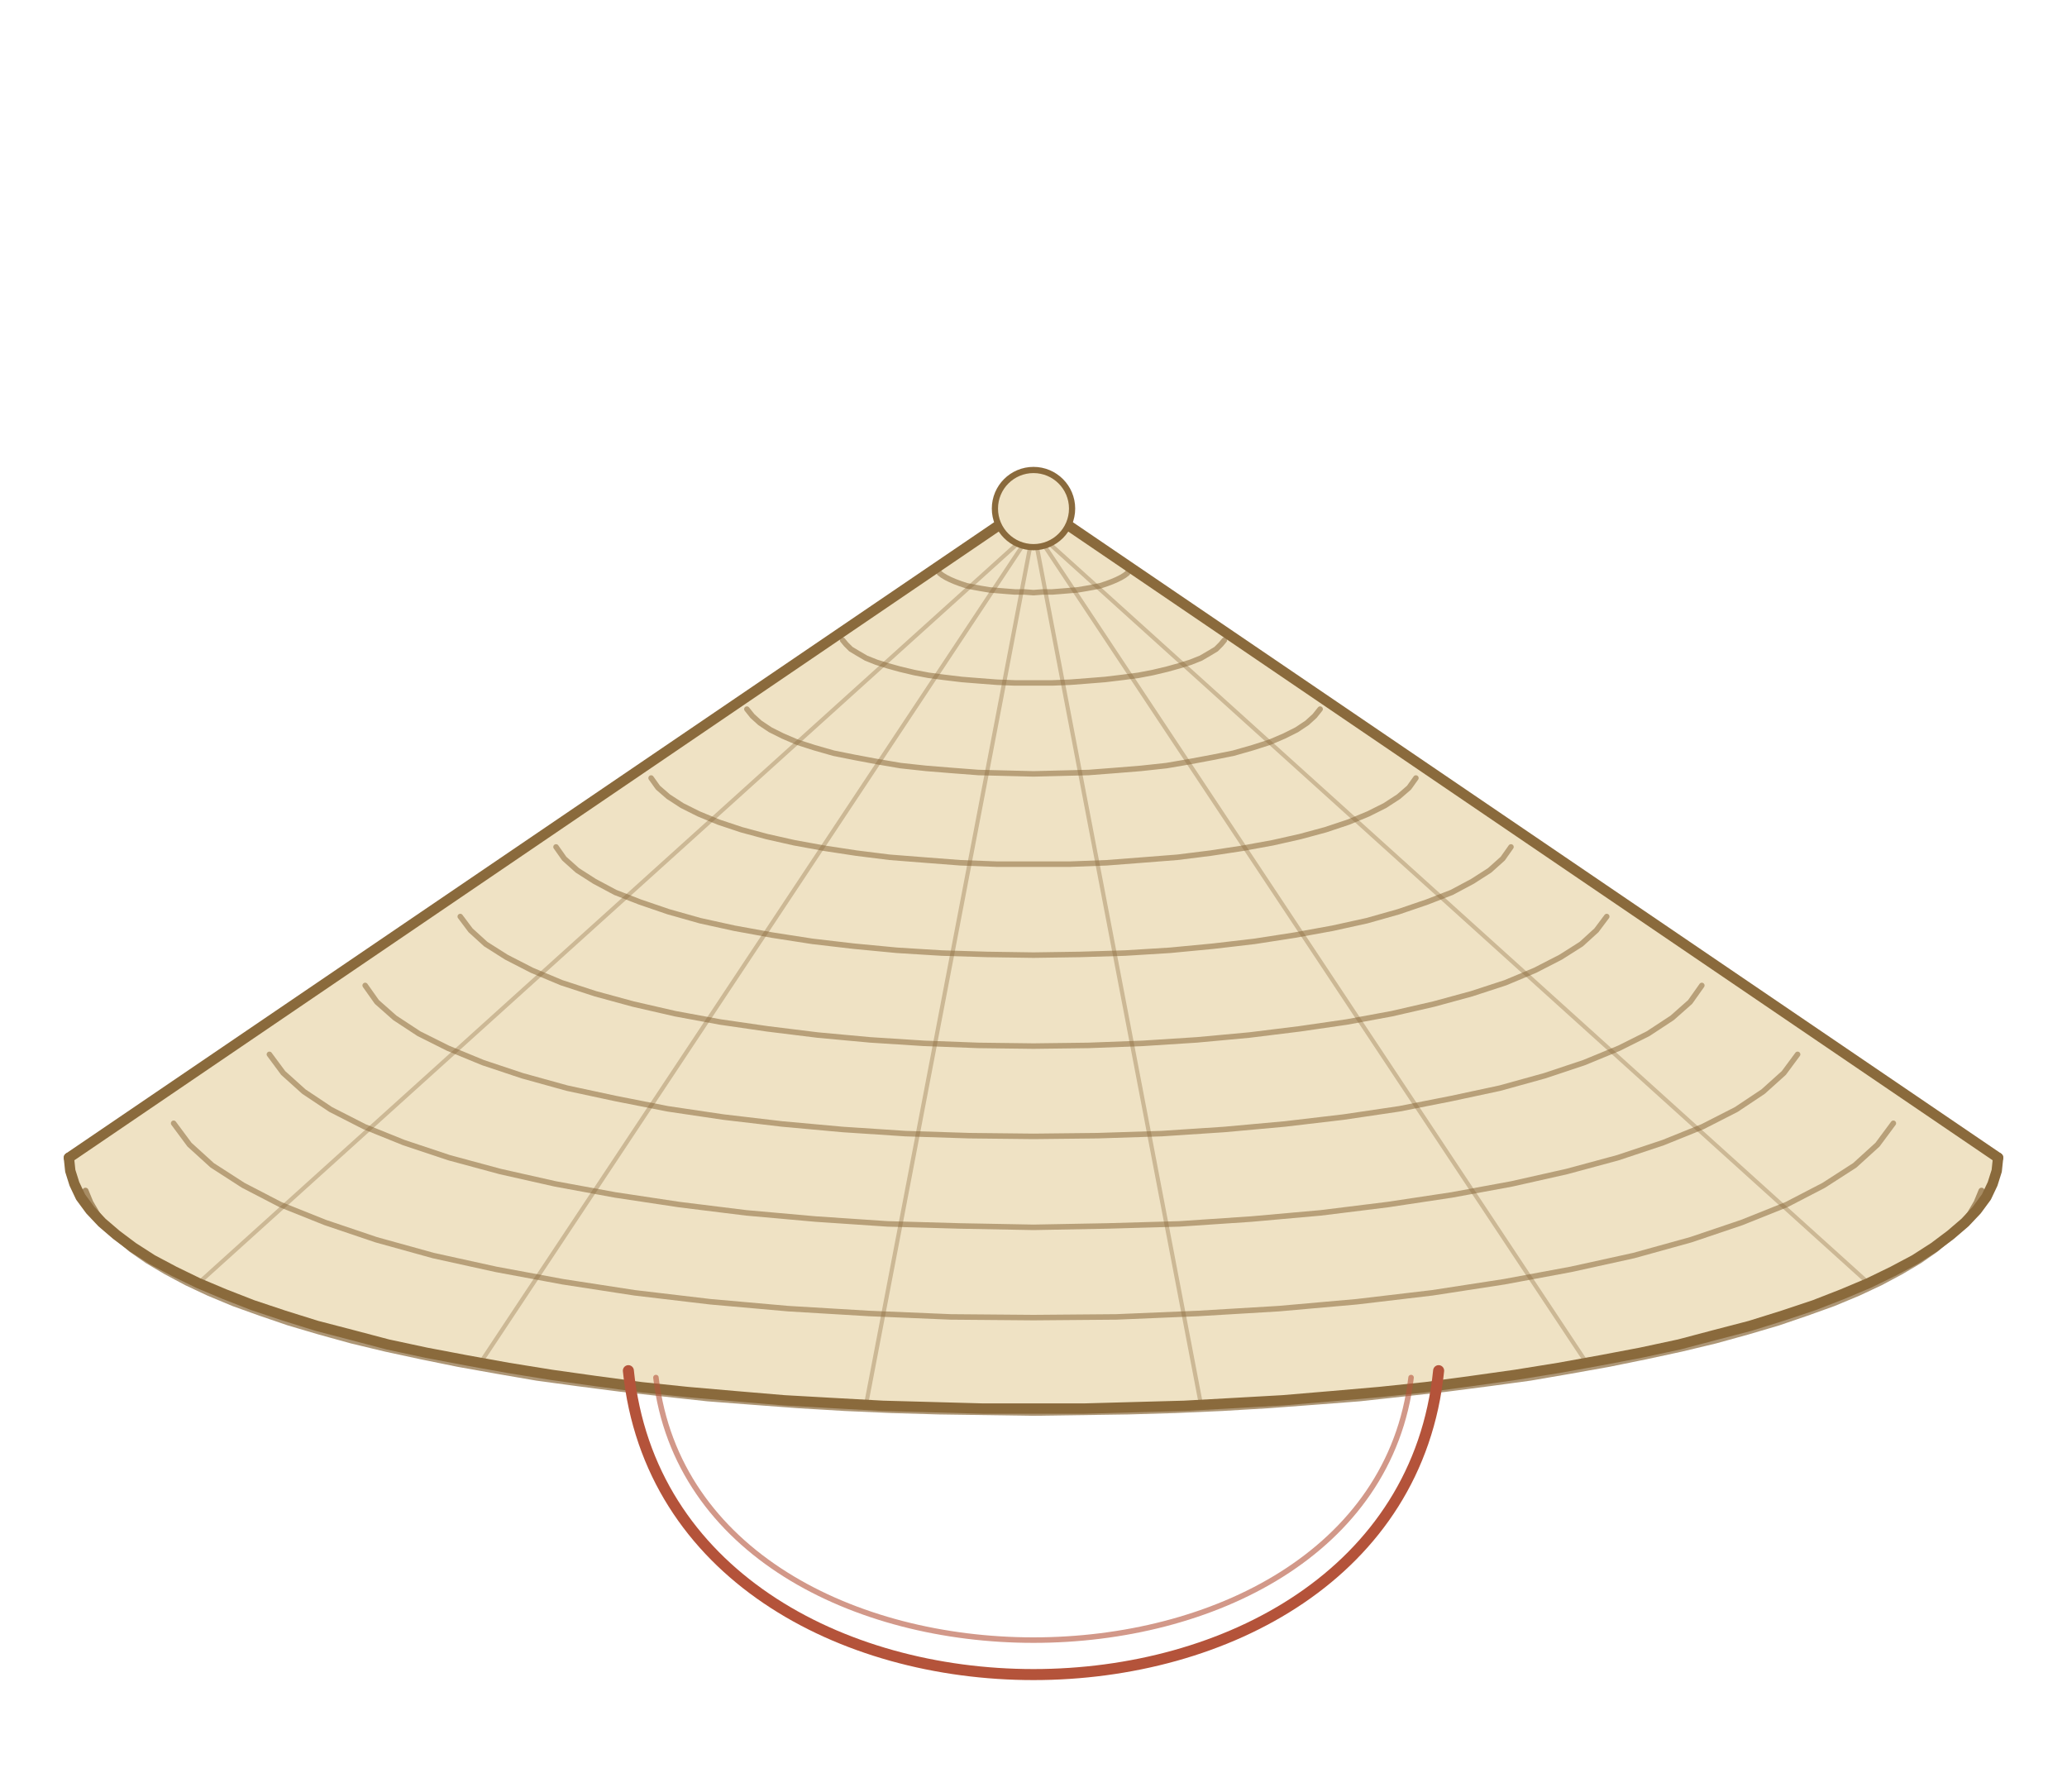
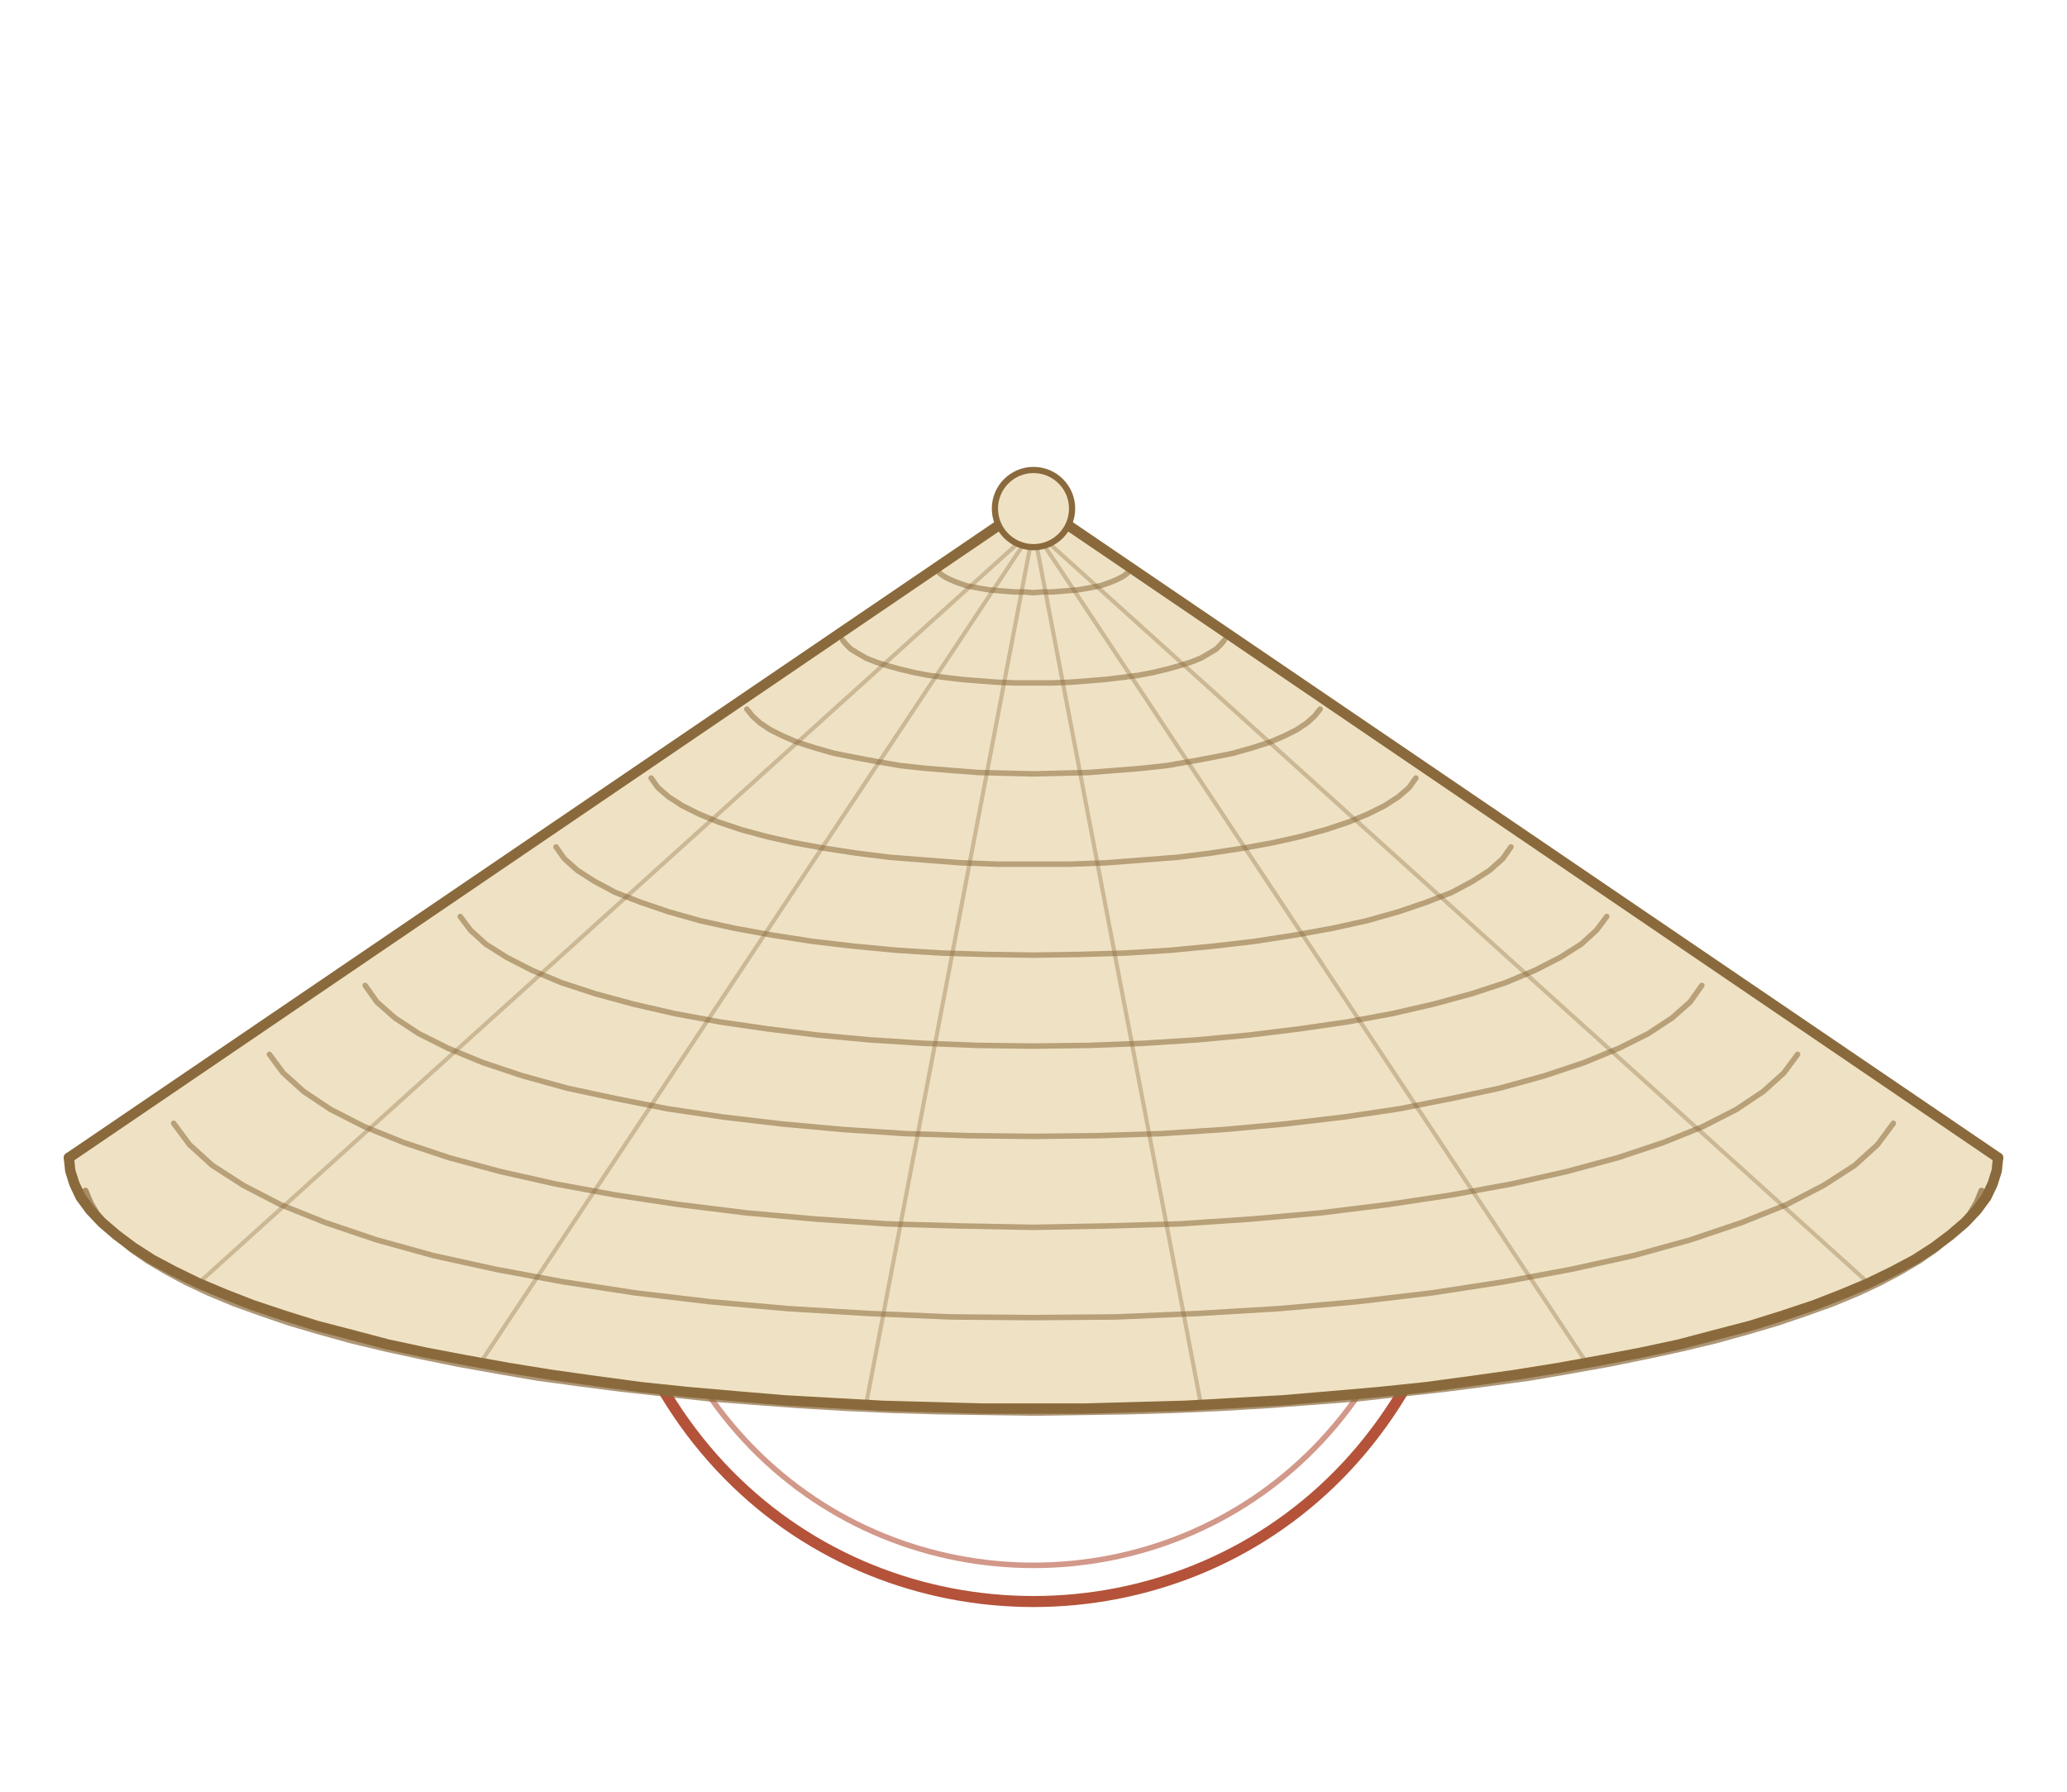
<svg xmlns="http://www.w3.org/2000/svg" viewBox="0 0 300 260" fill="none" stroke="#8a6a3c" stroke-width="1.5" stroke-linecap="round" stroke-linejoin="round">
+   <path d="M85.6 158.9 C 85.6 256.9, 214.4 256.9, 214.4 158.9" stroke="#b4533a" stroke-width="1.6" />
+   <path d="M90.6 158.9 C 90.6 249.9, 209.4 249.9, 209.4 158.9" stroke="#b4533a" stroke-width="0.8" opacity=".6" />
  <path d="M150 72.8 L290 168 L289.8 169.9 L289.2 171.8 L288.3 173.7 L286.9 175.6 L285.2 177.4 L283.1 179.2 L280.7 181 L277.9 182.8 L274.7 184.5 L271.2 186.2 L267.4 187.8 L263.3 189.4 L258.8 190.9 L254 192.4 L249 193.7 L243.7 195.1 L238.1 196.3 L232.3 197.4 L226.2 198.5 L220 199.5 L213.6 200.4 L206.9 201.3 L200.2 202 L193.3 202.6 L186.2 203.2 L179.1 203.6 L171.9 204 L164.6 204.2 L157.3 204.4 L150 204.4 L142.7 204.4 L135.4 204.2 L128.1 204 L120.9 203.6 L113.8 203.2 L106.7 202.6 L99.8 202 L93.1 201.3 L86.4 200.4 L80 199.5 L73.8 198.5 L67.7 197.4 L61.9 196.3 L56.3 195.1 L51 193.7 L46 192.4 L41.2 190.9 L36.7 189.4 L32.6 187.8 L28.8 186.2 L25.3 184.5 L22.1 182.8 L19.3 181 L16.9 179.2 L14.8 177.4 L13.1 175.6 L11.7 173.7 L10.8 171.8 L10.2 169.9 L10 168 L150 72.8 Z" fill="#efe2c4" stroke="none" />
  <path d="M163.9 82.8 L163.6 83.2 L163.2 83.5 L162.7 83.8 L162.1 84.1 L161.4 84.4 L160.6 84.7 L159.7 85 L158.7 85.2 L157.6 85.4 L156.4 85.6 L155.2 85.7 L154 85.8 L152.7 85.9 L151.3 85.9 L150 86 L148.7 85.9 L147.3 85.9 L146 85.8 L144.8 85.7 L143.6 85.6 L142.4 85.4 L141.3 85.2 L140.3 85 L139.4 84.7 L138.6 84.4 L137.9 84.1 L137.3 83.8 L136.8 83.5 L136.4 83.2 L136.1 82.8" stroke-width="0.8" opacity=".55" />
  <path d="M177.7 92.9 L177.2 93.5 L176.5 94.2 L175.5 94.8 L174.3 95.5 L172.8 96.1 L171.2 96.6 L169.4 97.1 L167.3 97.6 L165.2 98 L162.9 98.3 L160.4 98.6 L157.9 98.8 L155.3 99 L152.7 99.1 L150 99.1 L147.3 99.1 L144.7 99 L142.1 98.8 L139.6 98.6 L137.1 98.3 L134.8 98 L132.7 97.6 L130.6 97.1 L128.8 96.6 L127.2 96.1 L125.7 95.5 L124.5 94.8 L123.5 94.2 L122.8 93.5 L122.3 92.9" stroke-width="0.8" opacity=".55" />
  <path d="M191.6 102.9 L190.8 103.9 L189.7 104.9 L188.2 105.9 L186.4 106.8 L184.3 107.7 L181.8 108.5 L179 109.3 L176 109.9 L172.8 110.5 L169.3 111.1 L165.6 111.5 L161.9 111.8 L158 112.1 L154 112.2 L150 112.3 L146 112.2 L142 112.1 L138.1 111.8 L134.4 111.5 L130.7 111.1 L127.2 110.5 L124 109.9 L121 109.3 L118.2 108.5 L115.7 107.7 L113.6 106.8 L111.8 105.9 L110.3 104.9 L109.2 103.9 L108.4 102.9" stroke-width="0.8" opacity=".55" />
  <path d="M205.5 112.9 L204.5 114.3 L203 115.6 L201 116.9 L198.6 118.1 L195.7 119.3 L192.4 120.4 L188.7 121.4 L184.7 122.3 L180.3 123.1 L175.7 123.8 L170.9 124.4 L165.8 124.8 L160.6 125.2 L155.3 125.4 L150 125.4 L144.7 125.4 L139.4 125.2 L134.2 124.8 L129.1 124.4 L124.3 123.8 L119.7 123.1 L115.3 122.3 L111.3 121.4 L107.6 120.4 L104.3 119.3 L101.4 118.1 L99 116.9 L97 115.6 L95.5 114.3 L94.5 112.9" stroke-width="0.8" opacity=".55" />
  <path d="M219.3 122.9 L218.1 124.6 L216.2 126.3 L213.7 127.9 L210.7 129.5 L207.1 130.9 L203 132.3 L198.4 133.6 L193.4 134.7 L187.9 135.7 L182.1 136.6 L176.1 137.3 L169.8 137.9 L163.3 138.3 L156.7 138.5 L150 138.6 L143.3 138.5 L136.7 138.3 L130.2 137.9 L123.9 137.3 L117.9 136.6 L112.1 135.7 L106.6 134.7 L101.6 133.6 L97 132.3 L92.9 130.9 L89.3 129.5 L86.3 127.9 L83.8 126.3 L81.9 124.6 L80.7 122.9" stroke-width="0.8" opacity=".55" />
  <path d="M233.2 133 L231.7 135 L229.5 137 L226.5 138.9 L222.8 140.8 L218.5 142.6 L213.6 144.2 L208.1 145.7 L202 147.1 L195.5 148.3 L188.6 149.3 L181.3 150.2 L173.7 150.9 L165.9 151.4 L158 151.7 L150 151.8 L142 151.7 L134.1 151.4 L126.3 150.9 L118.7 150.2 L111.4 149.3 L104.5 148.3 L98 147.1 L91.9 145.7 L86.4 144.2 L81.5 142.6 L77.2 140.8 L73.5 138.9 L70.5 137 L68.3 135 L66.8 133" stroke-width="0.8" opacity=".55" />
  <path d="M247 143 L245.3 145.4 L242.7 147.7 L239.2 150 L235 152.1 L229.9 154.2 L224.2 156.1 L217.7 157.9 L210.7 159.4 L203.1 160.9 L195 162.1 L186.5 163.1 L177.7 163.9 L168.6 164.5 L159.3 164.8 L150 164.9 L140.7 164.8 L131.4 164.5 L122.3 163.9 L113.5 163.1 L105 162.1 L96.9 160.9 L89.3 159.4 L82.3 157.9 L75.8 156.1 L70.1 154.2 L65 152.1 L60.8 150 L57.3 147.7 L54.7 145.4 L53 143" stroke-width="0.8" opacity=".55" />
  <path d="M260.9 153 L258.9 155.7 L255.9 158.4 L252 161 L247.1 163.5 L241.4 165.8 L234.8 168 L227.4 170 L219.4 171.8 L210.7 173.4 L201.4 174.8 L191.7 176 L181.6 176.9 L171.2 177.6 L160.7 177.9 L150 178.1 L139.3 177.9 L128.8 177.6 L118.4 176.9 L108.3 176 L98.6 174.8 L89.3 173.4 L80.6 171.8 L72.6 170 L65.2 168 L58.6 165.8 L52.9 163.5 L48 161 L44.1 158.4 L41.1 155.7 L39.1 153" stroke-width="0.8" opacity=".55" />
  <path d="M274.8 163 L272.5 166.1 L269.2 169.1 L264.7 172 L259.3 174.8 L252.8 177.4 L245.4 179.9 L237.1 182.2 L228 184.2 L218.3 186 L207.9 187.6 L196.9 188.9 L185.6 189.9 L173.9 190.6 L162 191.1 L150 191.2 L138 191.1 L126.1 190.6 L114.4 189.9 L103.1 188.9 L92.1 187.6 L81.7 186 L72 184.2 L62.9 182.2 L54.6 179.9 L47.2 177.4 L40.7 174.8 L35.3 172 L30.8 169.1 L27.5 166.1 L25.2 163" stroke-width="0.8" opacity=".55" />
  <path d="M150 76.8 L271.2 186.2" stroke-width="0.6" opacity=".35" />
  <path d="M150 76.8 L230.3 197.8" stroke-width="0.6" opacity=".35" />
  <path d="M150 76.8 L174.3 203.8" stroke-width="0.6" opacity=".35" />
  <path d="M150 76.8 L125.7 203.8" stroke-width="0.6" opacity=".35" />
  <path d="M150 76.8 L69.7 197.8" stroke-width="0.6" opacity=".35" />
  <path d="M150 76.8 L28.8 186.2" stroke-width="0.6" opacity=".35" />
  <path d="M150 72.8 L10 168 M150 72.8 L290 168" />
  <path d="M290 168 L289.8 169.9 L289.2 171.8 L288.3 173.7 L286.9 175.6 L285.2 177.4 L283.1 179.2 L280.7 181 L277.9 182.8 L274.7 184.5 L271.2 186.2 L267.4 187.8 L263.3 189.4 L258.8 190.9 L254 192.4 L249 193.7 L243.7 195.1 L238.1 196.3 L232.3 197.4 L226.2 198.5 L220 199.5 L213.6 200.4 L206.9 201.3 L200.2 202 L193.3 202.6 L186.2 203.2 L179.1 203.6 L171.9 204 L164.6 204.2 L157.3 204.4 L150 204.4 L142.7 204.4 L135.4 204.2 L128.1 204 L120.9 203.6 L113.8 203.2 L106.7 202.6 L99.8 202 L93.1 201.3 L86.4 200.4 L80 199.5 L73.8 198.5 L67.7 197.4 L61.9 196.3 L56.3 195.1 L51 193.7 L46 192.4 L41.2 190.9 L36.7 189.4 L32.6 187.8 L28.8 186.2 L25.3 184.5 L22.1 182.8 L19.3 181 L16.9 179.2 L14.8 177.4 L13.1 175.6 L11.7 173.7 L10.8 171.8 L10.2 169.9 L10 168" />
  <path d="M287.6 172.8 L286.9 174.5 L285.9 176.2 L284.6 177.9 L282.9 179.6 L280.9 181.3 L278.6 182.9 L275.9 184.5 L272.9 186.1 L269.7 187.6 L266.1 189.1 L262.2 190.5 L258.1 191.9 L253.7 193.2 L249 194.5 L244 195.7 L238.9 196.8 L233.5 197.9 L227.9 198.9 L222.1 199.9 L216.2 200.7 L210 201.5 L203.7 202.2 L197.3 202.9 L190.8 203.4 L184.1 203.9 L177.4 204.3 L170.6 204.6 L163.8 204.8 L156.9 204.9 L150 205 L143.1 204.9 L136.2 204.8 L129.4 204.6 L122.6 204.3 L115.9 203.9 L109.2 203.4 L102.7 202.9 L96.3 202.2 L90 201.5 L83.8 200.7 L77.9 199.9 L72.1 198.9 L66.5 197.9 L61.1 196.8 L56 195.7 L51 194.5 L46.3 193.2 L41.9 191.9 L37.8 190.5 L33.9 189.1 L30.3 187.6 L27.1 186.1 L24.1 184.5 L21.4 182.9 L19.1 181.3 L17.1 179.6 L15.4 177.9 L14.1 176.2 L13.1 174.5 L12.4 172.8" stroke-width="0.9" opacity=".7" />
  <circle cx="150" cy="73.8" r="5.6" fill="#efe2c4" stroke-width="0.9" />
-   <path d="M91.2 198.9 C 97.2 257.7, 202.8 257.7, 208.8 198.9" stroke="#b4533a" stroke-width="1.6" />
-   <path d="M95.2 199.9 C 101.2 250.7, 198.8 250.7, 204.8 199.9" stroke="#b4533a" stroke-width="0.8" opacity=".6" />
</svg>
